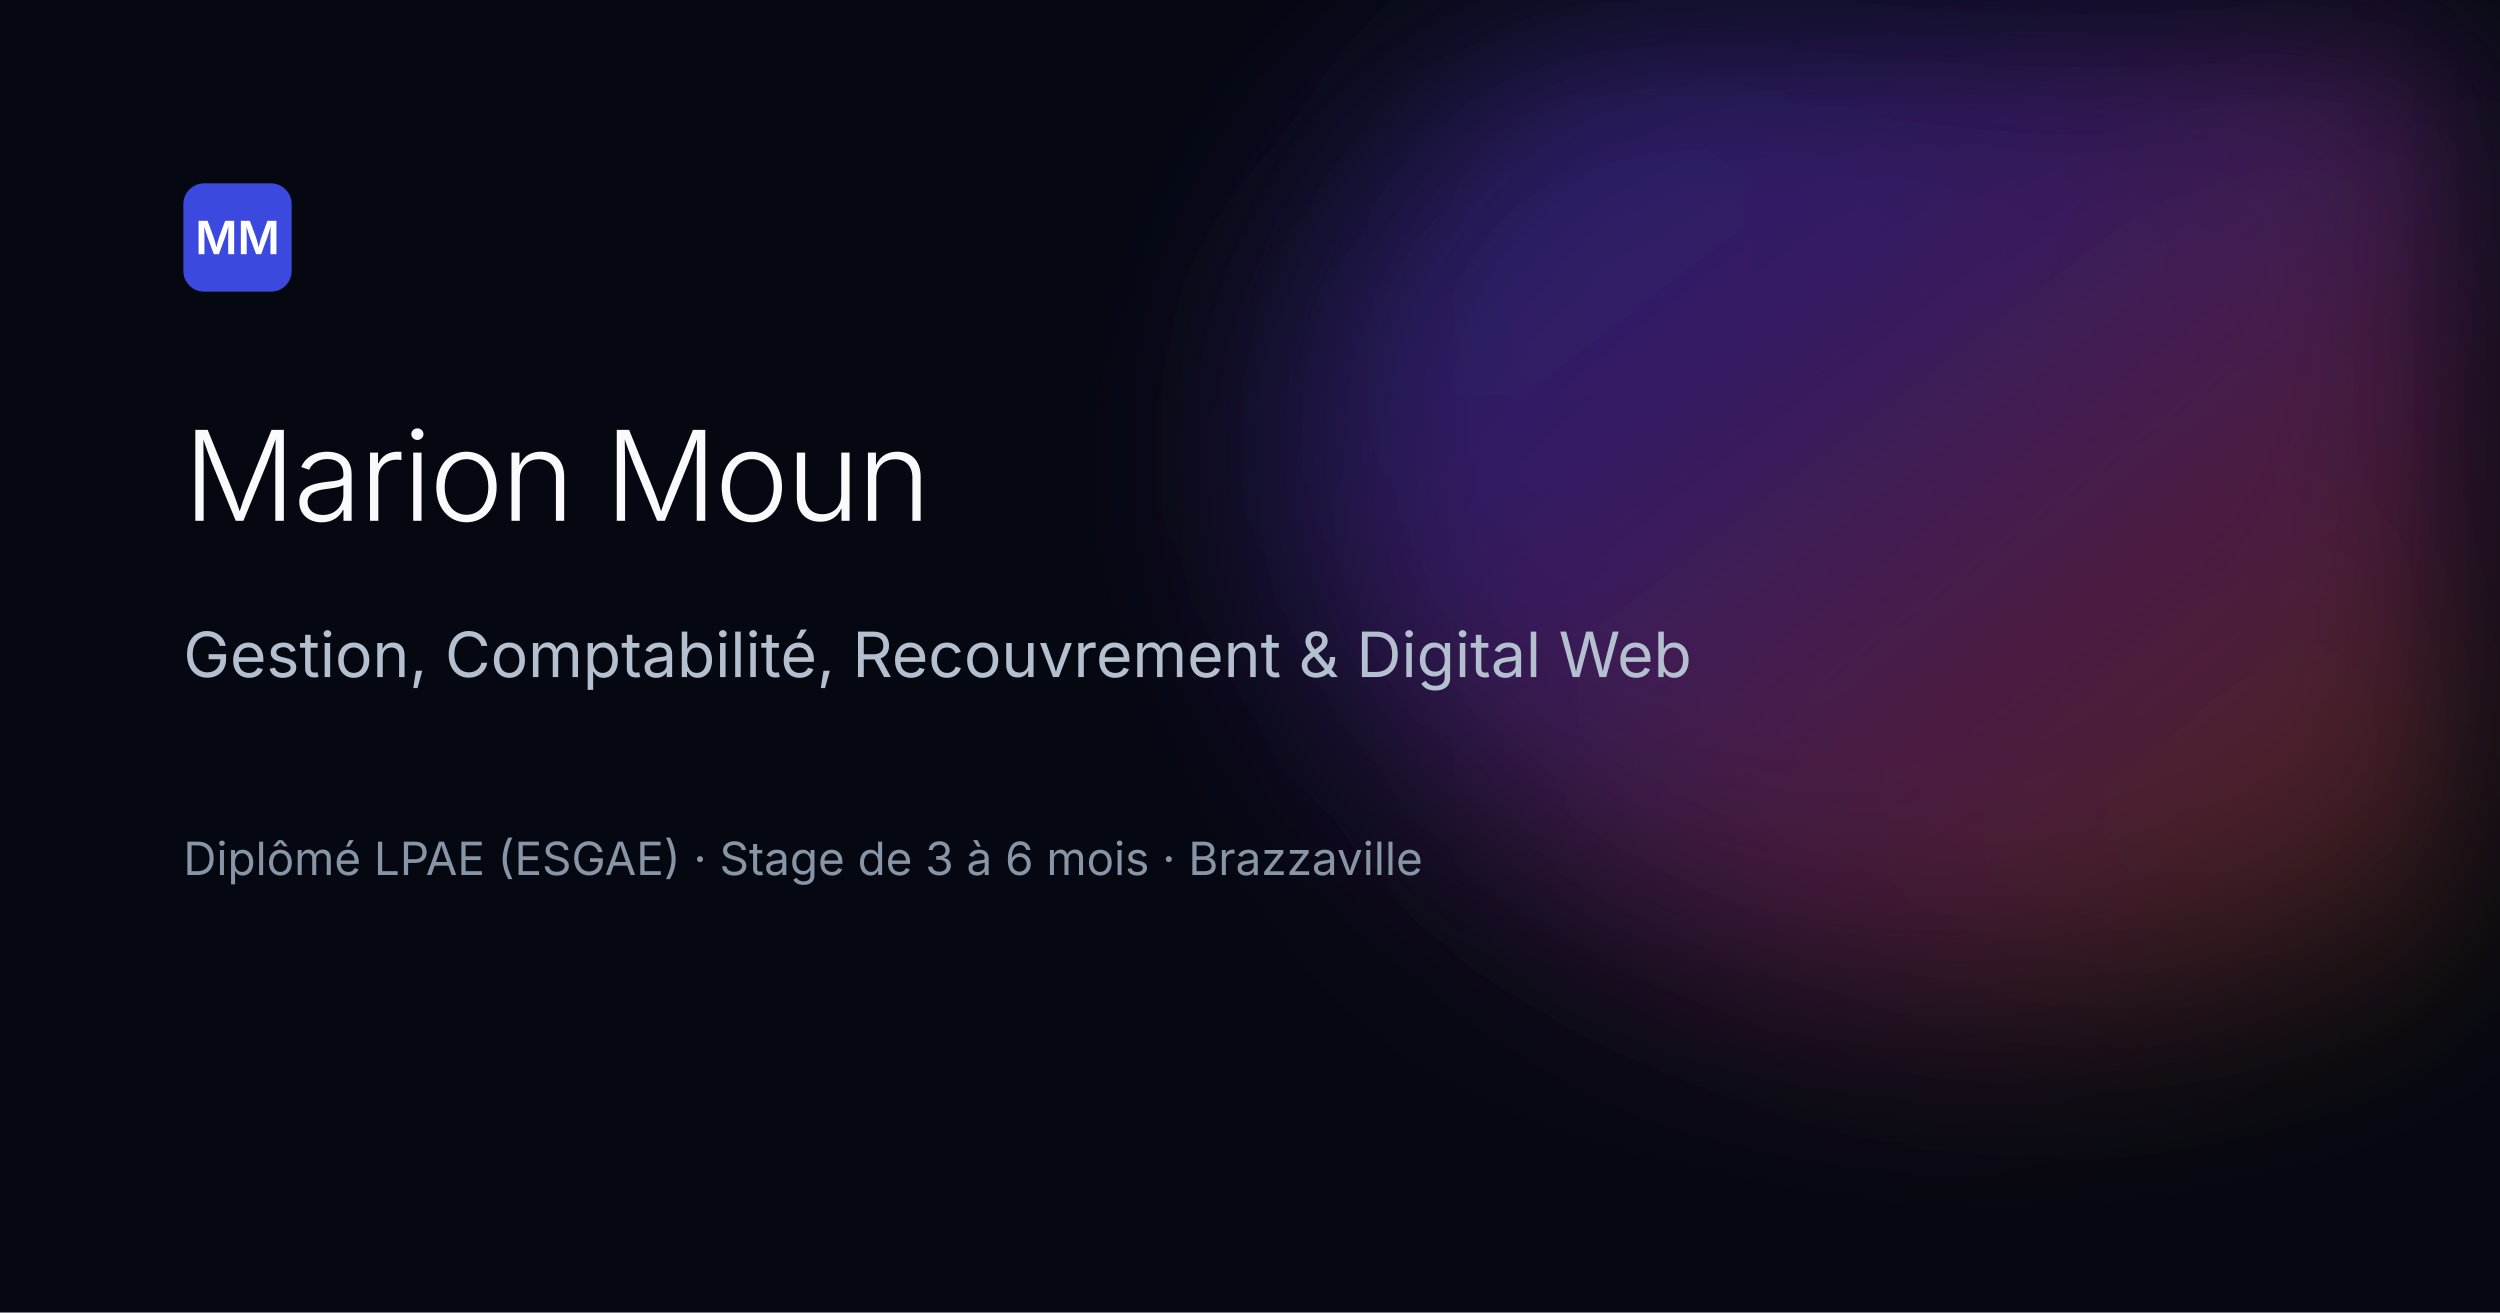
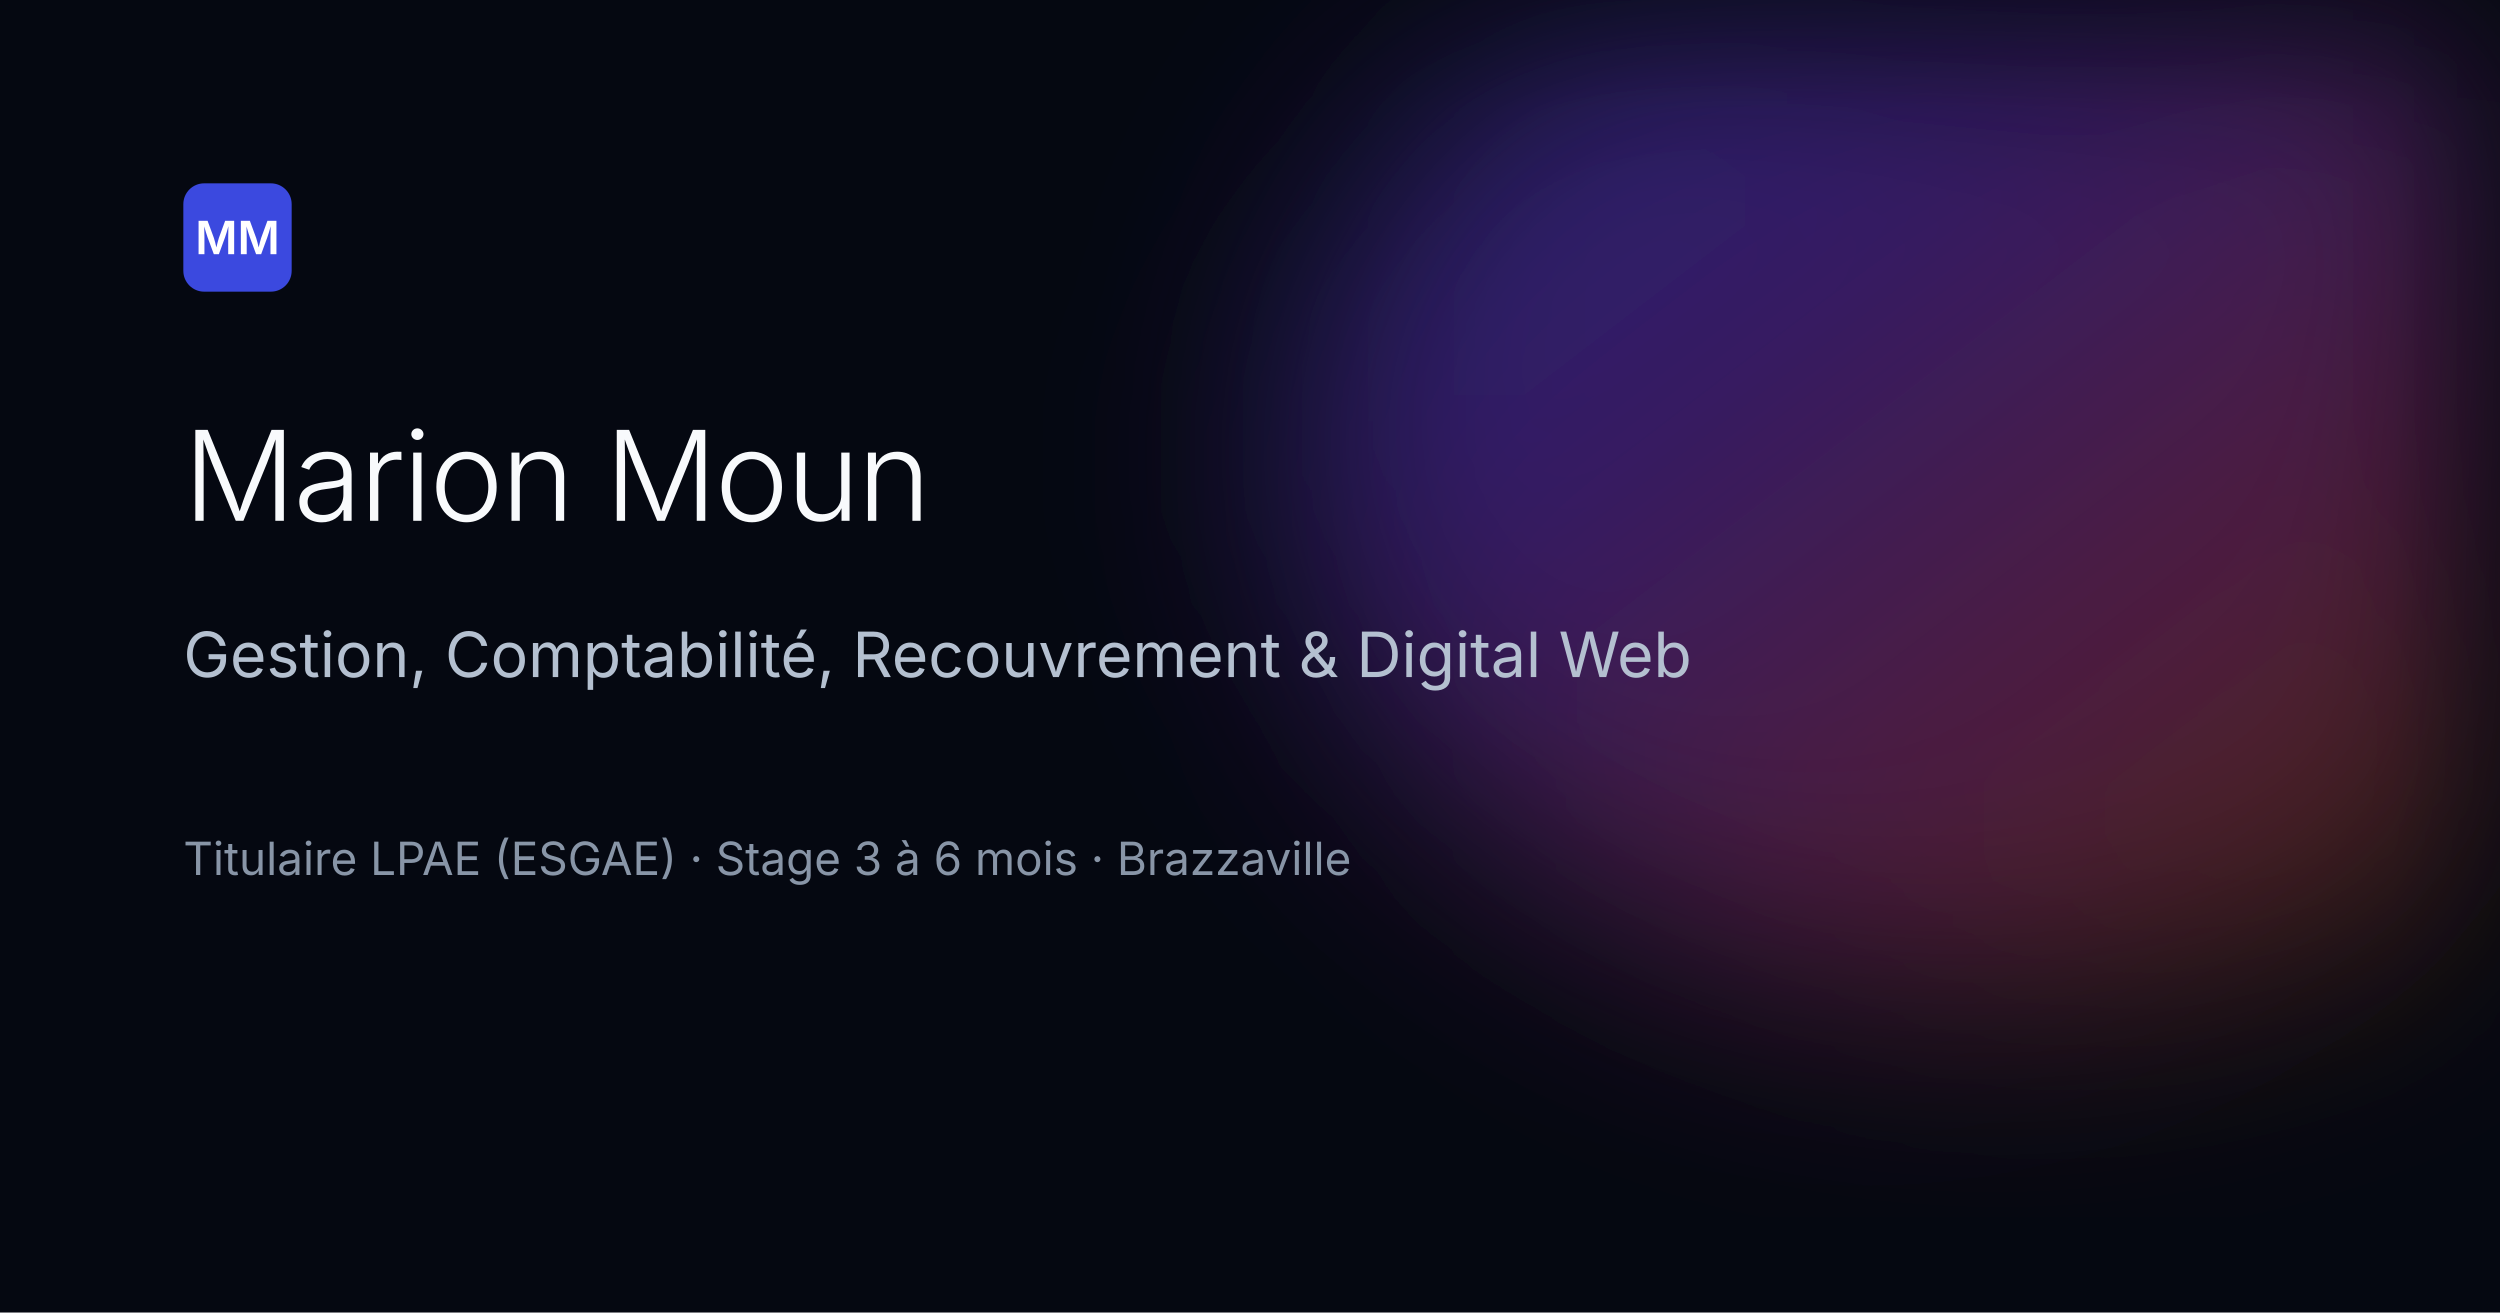
<svg xmlns="http://www.w3.org/2000/svg" viewBox="0 0 1200 630" width="1200" height="630">
  <defs>
    <linearGradient id="ribbon" x1="0%" y1="0%" x2="100%" y2="100%">
      <stop offset="0%" stop-color="#4F46E5" stop-opacity="0.48" />
      <stop offset="35%" stop-color="#7C3AED" stop-opacity="0.38" />
      <stop offset="65%" stop-color="#EC4899" stop-opacity="0.32" />
      <stop offset="85%" stop-color="#F97316" stop-opacity="0.28" />
      <stop offset="100%" stop-color="#38BDF8" stop-opacity="0.32" />
    </linearGradient>
    <filter id="blurFilter" x="-20%" y="-20%" width="140%" height="140%">
      <feGaussianBlur stdDeviation="55" />
    </filter>
  </defs>
  <rect width="1200" height="630" fill="#050811" />
  <ellipse cx="960" cy="220" rx="340" ry="260" fill="url(#ribbon)" filter="url(#blurFilter)" />
  <rect x="88" y="88" width="52" height="52" rx="10" fill="#3B49DF" />
  <text x="114" y="122" text-anchor="middle" fill="#FFFFFF" font-family="Inter, system-ui, sans-serif" font-size="22" font-weight="600">MM</text>
  <text x="88" y="250" fill="#F8FAFC" font-family="Inter, system-ui, sans-serif" font-size="60" font-weight="300" letter-spacing="-1.2">Marion Moun</text>
  <text x="88" y="325" fill="#B4C0D0" font-family="Inter, system-ui, sans-serif" font-size="30" font-weight="400">Gestion, Comptabilité, Recouvrement &amp; Digital Web</text>
-   <text x="88" y="420" fill="#8895A7" font-family="Inter, system-ui, sans-serif" font-size="22" font-weight="400">Diplômé LPAE (ESGAE) · Stage de 3 à 6 mois · Brazzaville</text>
+   <text x="88" y="420" fill="#8895A7" font-family="Inter, system-ui, sans-serif" font-size="22" font-weight="400">Titulaire LPAE (ESGAE) · Stage 3 à 6 mois · Brazzaville</text>
</svg>
